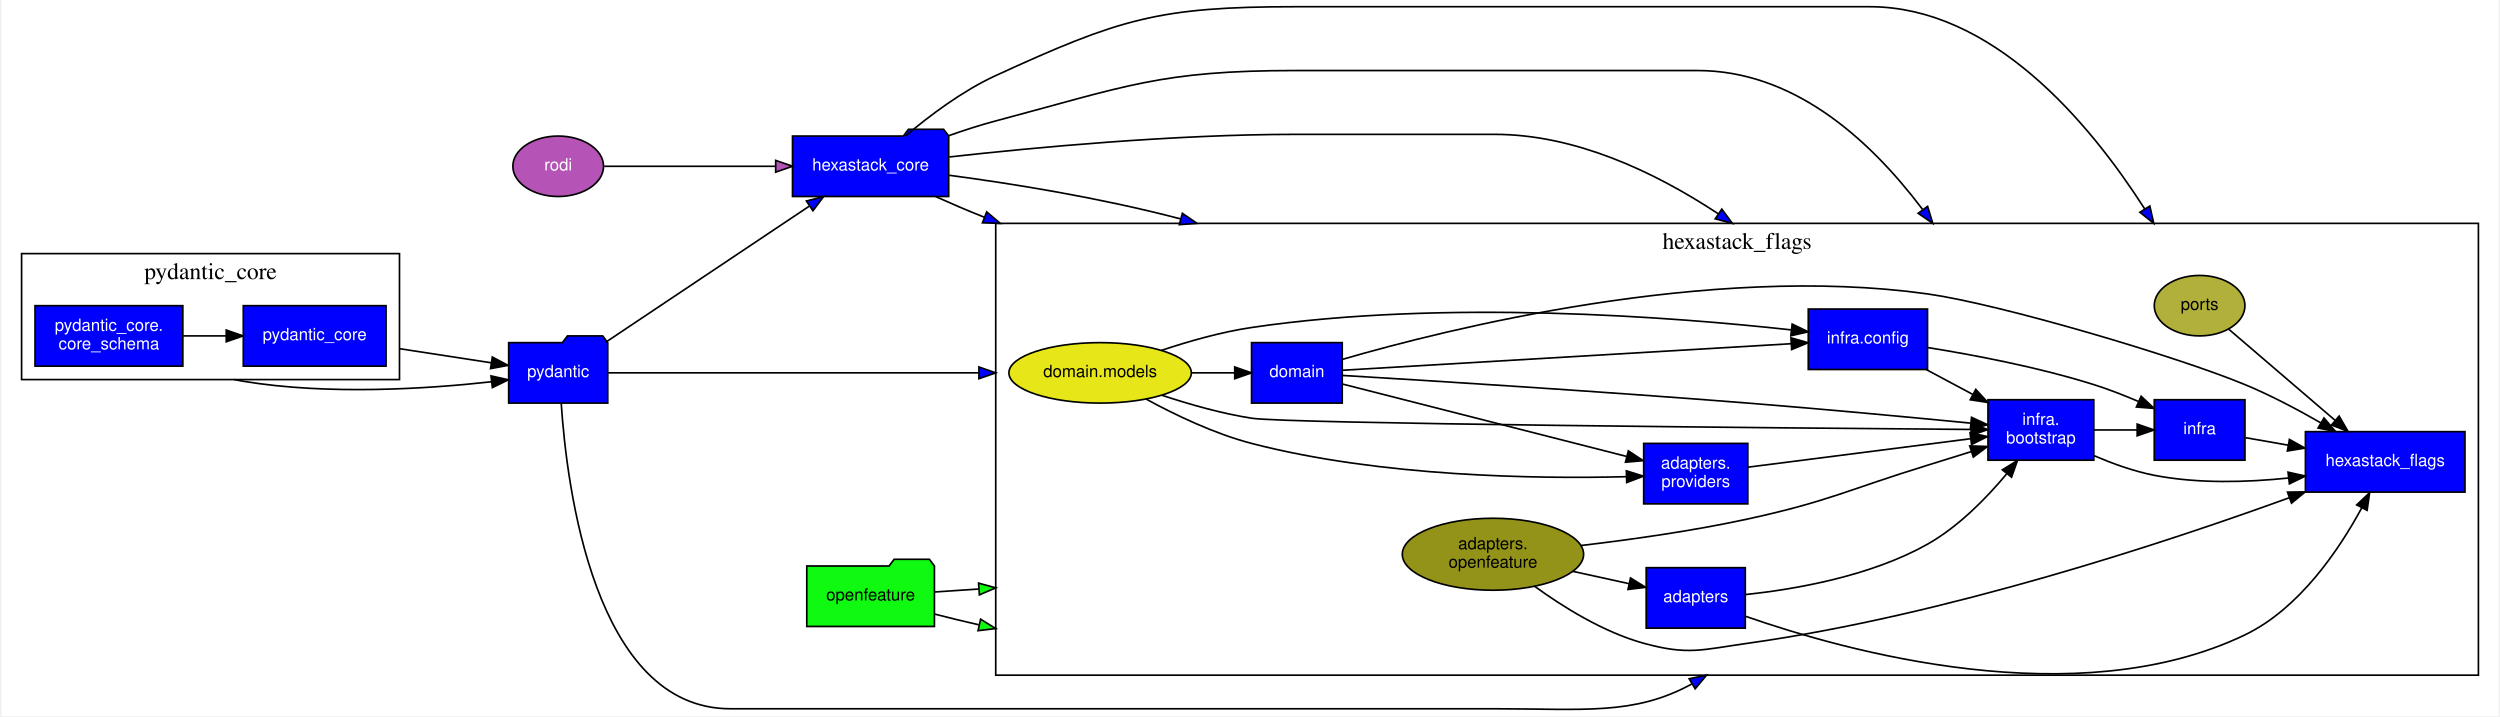
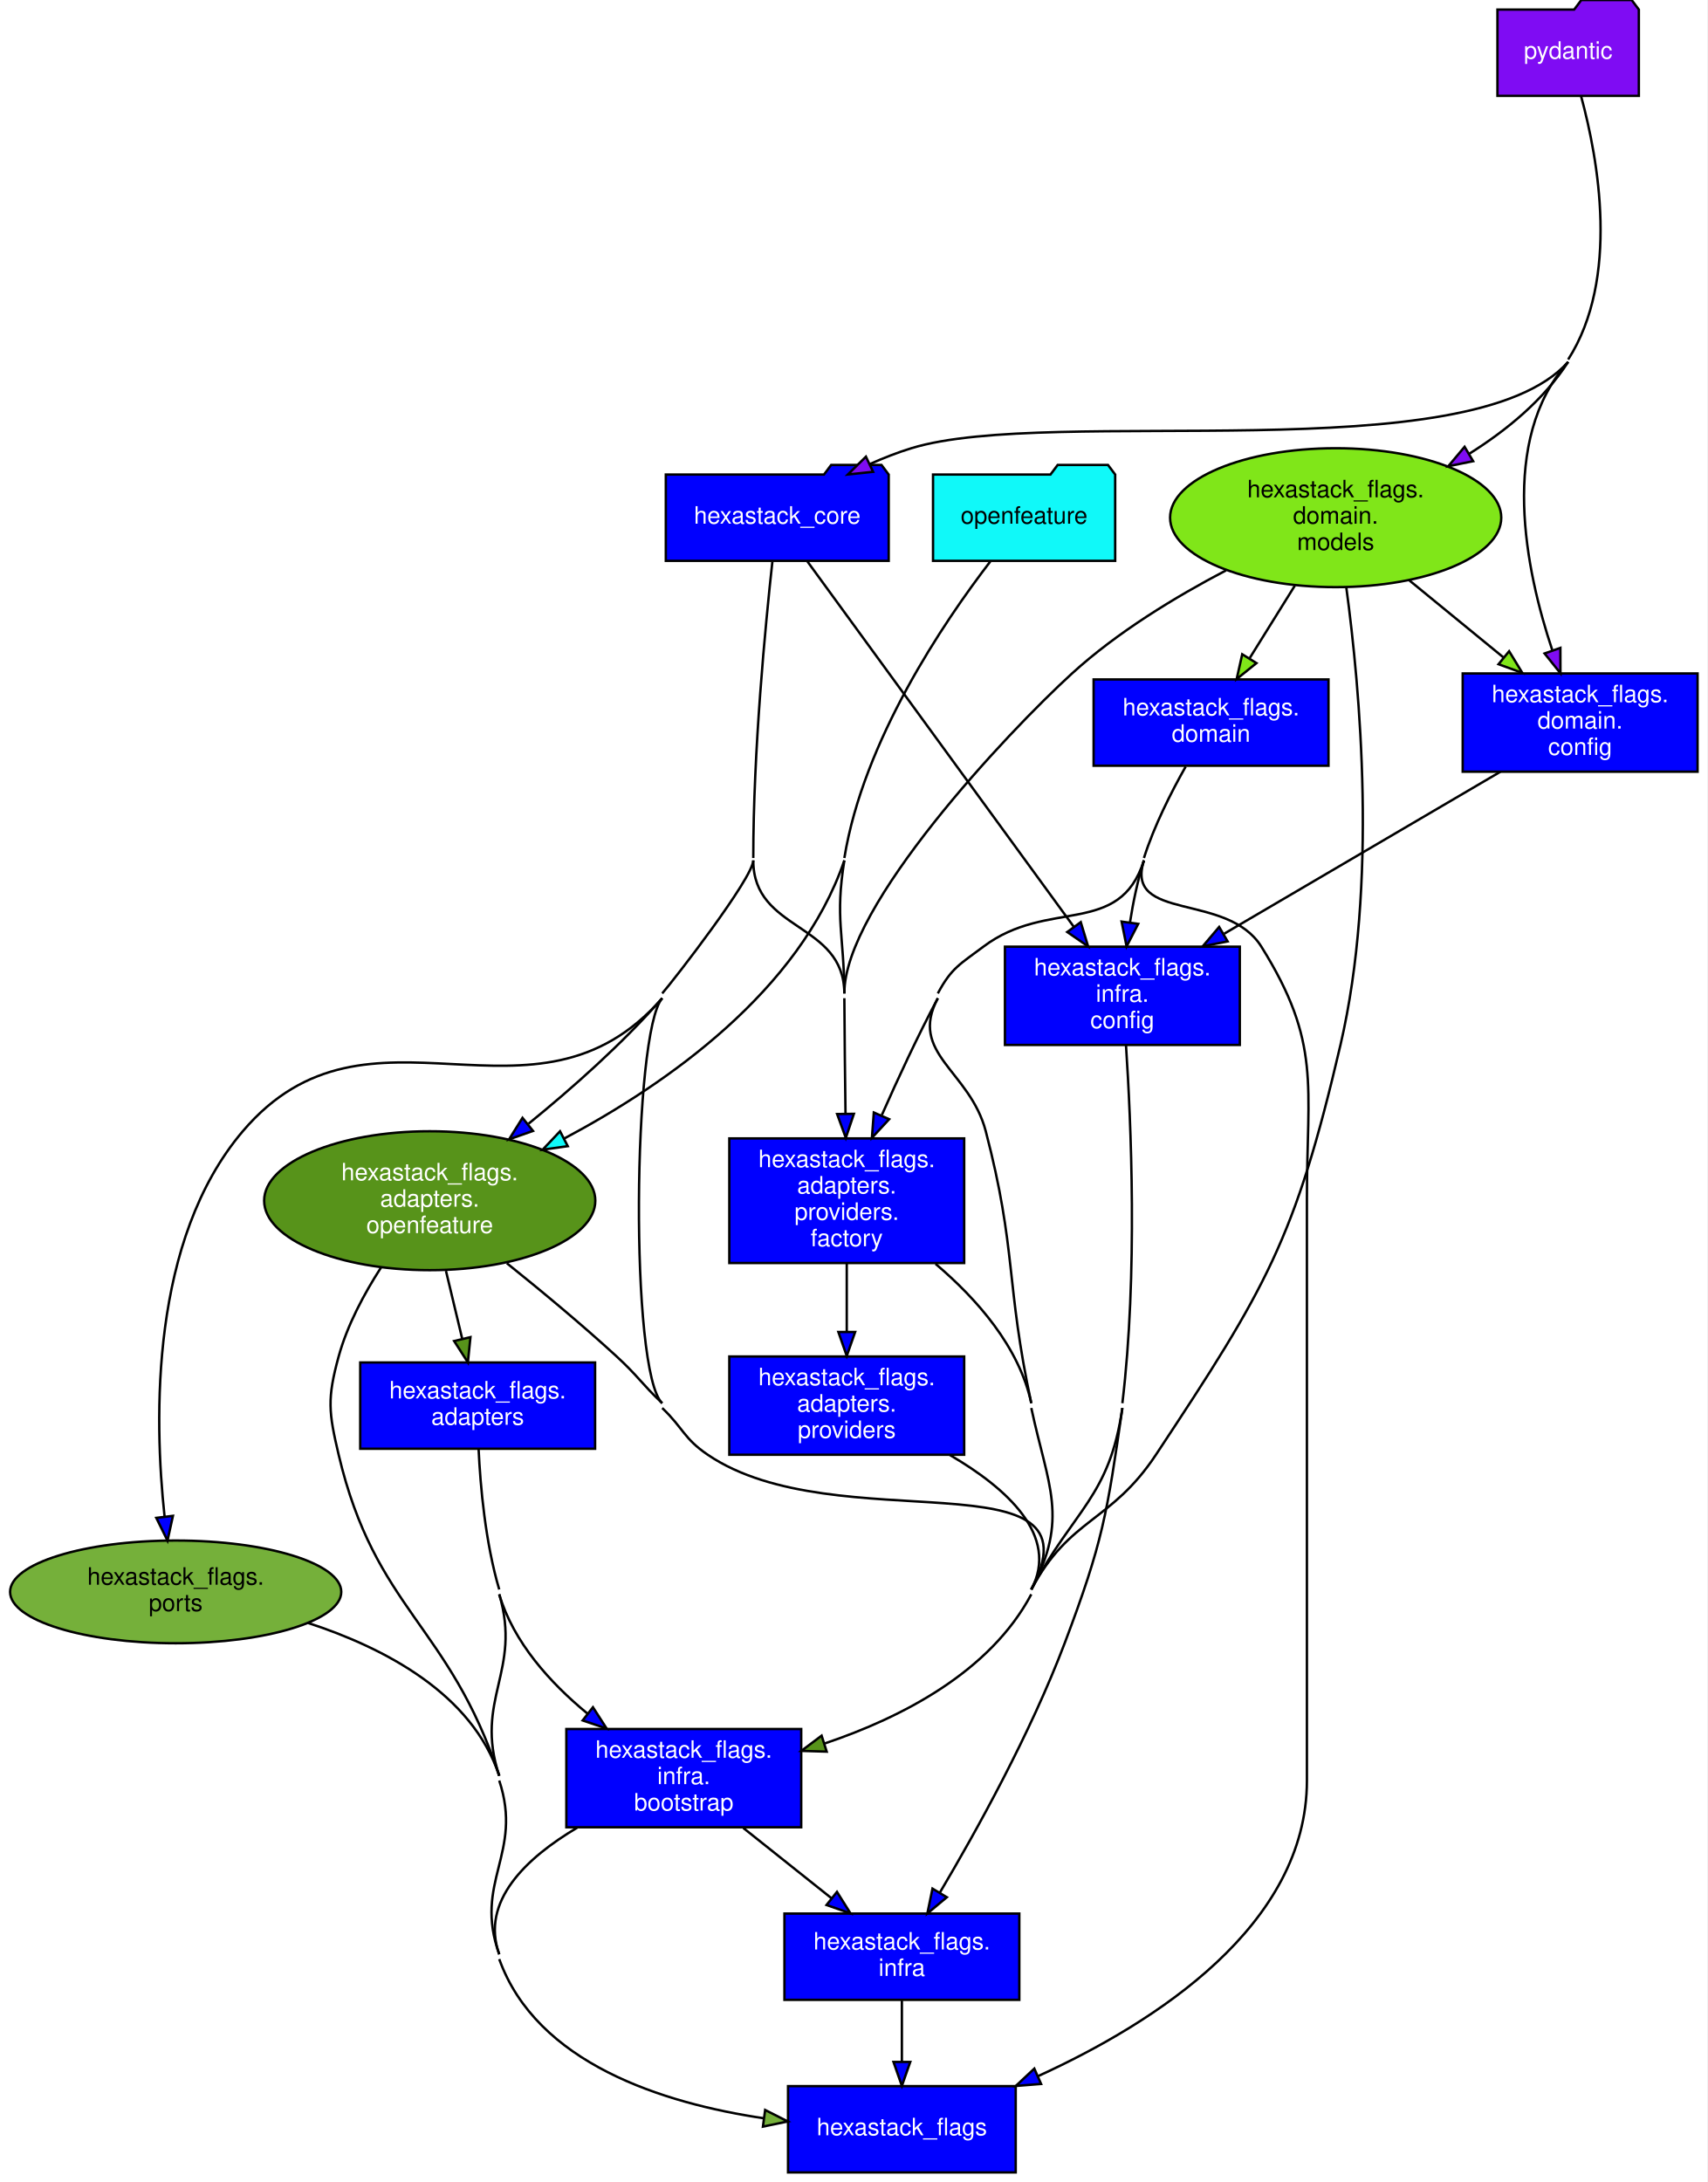
- <svg xmlns="http://www.w3.org/2000/svg" width="1487pt" height="426pt" viewBox="0.00 0.00 1486.79 426.43">
-   <g id="graph0" class="graph" transform="scale(1 1) rotate(0) translate(4 422.43)">
+ <svg xmlns="http://www.w3.org/2000/svg" width="712pt" height="910pt" viewBox="0.00 0.00 712.30 910.39">
+   <g id="graph0" class="graph" transform="scale(1 1) rotate(0) translate(4 906.39)">
    <style>.edge&gt;path:hover{stroke-width:8}</style>
-     <polygon fill="white" stroke="transparent" points="-4,4 -4,-422.43 1482.79,-422.43 1482.79,4 -4,4" />
-     <g id="clust1" class="cluster">
-       <style>.edge&gt;path:hover{stroke-width:8}</style>
-       <polygon fill="none" stroke="black" points="588,-20.43 588,-289.43 1470.79,-289.43 1470.79,-20.43 588,-20.43" />
-       <text text-anchor="middle" x="1029.4" y="-274.23" font-family="Times,serif" font-size="14.00">hexastack_flags</text>
-     </g>
-     <g id="clust2" class="cluster">
-       <style>.edge&gt;path:hover{stroke-width:8}</style>
-       <polygon fill="none" stroke="black" points="8,-196.43 8,-271.43 233,-271.43 233,-196.43 8,-196.43" />
-       <text text-anchor="middle" x="120.5" y="-256.23" font-family="Times,serif" font-size="14.00">pydantic_core</text>
-     </g>
+     <polygon fill="white" stroke="transparent" points="-4,4 -4,-906.39 708.3,-906.39 708.3,4 -4,4" />
    <g id="node1" class="node">
      <style>.edge&gt;path:hover{stroke-width:8}</style>
-       <polygon fill="blue" stroke="black" points="1462.79,-165.43 1367.79,-165.43 1367.79,-129.43 1462.79,-129.43 1462.79,-165.43" />
-       <text text-anchor="middle" x="1415.29" y="-144.93" font-family="Helvetica,sans-Serif" font-size="10.00" fill="white">hexastack_flags</text>
+       <polygon fill="blue" stroke="black" points="366.8,-708.4 363.8,-712.4 342.8,-712.4 339.8,-708.4 273.8,-708.4 273.8,-672.4 366.8,-672.4 366.8,-708.4" />
+       <text text-anchor="middle" x="320.3" y="-687.9" font-family="Helvetica,sans-Serif" font-size="10.00" fill="white">hexastack_core</text>
+     </g>
+     <g id="node4" class="node">
+       <style>.edge&gt;path:hover{stroke-width:8}</style>
+       <ellipse fill="#57931a" stroke="black" cx="175.3" cy="-405.42" rx="69.09" ry="28.98" />
+       <text text-anchor="middle" x="175.3" y="-413.92" font-family="Helvetica,sans-Serif" font-size="10.00" fill="#ffffff">hexastack_flags.</text>
+       <text text-anchor="middle" x="175.3" y="-402.92" font-family="Helvetica,sans-Serif" font-size="10.00" fill="#ffffff">adapters.</text>
+       <text text-anchor="middle" x="175.3" y="-391.92" font-family="Helvetica,sans-Serif" font-size="10.00" fill="#ffffff">openfeature</text>
+     </g>
+     <g id="edge1" class="edge">
+       <style>.edge&gt;path:hover{stroke-width:8}</style>
+       <path fill="none" stroke="black" d="M272.3,-489.91C255.69,-470.9 234.72,-452.32 216.53,-437.54" />
+       <polygon fill="blue" stroke="black" points="218.39,-434.54 208.39,-431.02 214.01,-440 218.39,-434.54" />
+     </g>
+     <g id="node6" class="node">
+       <style>.edge&gt;path:hover{stroke-width:8}</style>
+       <polygon fill="blue" stroke="black" points="398.3,-431.42 300.3,-431.42 300.3,-379.42 398.3,-379.42 398.3,-431.42" />
+       <text text-anchor="middle" x="349.3" y="-419.42" font-family="Helvetica,sans-Serif" font-size="10.00" fill="white">hexastack_flags.</text>
+       <text text-anchor="middle" x="349.3" y="-408.42" font-family="Helvetica,sans-Serif" font-size="10.00" fill="white">adapters.</text>
+       <text text-anchor="middle" x="349.3" y="-397.42" font-family="Helvetica,sans-Serif" font-size="10.00" fill="white">providers.</text>
+       <text text-anchor="middle" x="349.3" y="-386.42" font-family="Helvetica,sans-Serif" font-size="10.00" fill="white">factory</text>
+     </g>
+     <g id="edge2" class="edge">
+       <style>.edge&gt;path:hover{stroke-width:8}</style>
+       <path fill="none" stroke="black" d="M310.3,-547.41C310.3,-517.51 348.12,-521.8 348.3,-491.91" />
+       <path fill="none" stroke="black" d="M348.3,-489.91C348.39,-474.16 348.58,-456.74 348.78,-441.91" />
+       <polygon fill="blue" stroke="black" points="352.28,-441.67 348.91,-431.63 345.28,-441.58 352.28,-441.67" />
+     </g>
+     <g id="node11" class="node">
+       <style>.edge&gt;path:hover{stroke-width:8}</style>
+       <polygon fill="blue" stroke="black" points="330.3,-185 232.3,-185 232.3,-144 330.3,-144 330.3,-185" />
+       <text text-anchor="middle" x="281.3" y="-173" font-family="Helvetica,sans-Serif" font-size="10.00" fill="white">hexastack_flags.</text>
+       <text text-anchor="middle" x="281.3" y="-162" font-family="Helvetica,sans-Serif" font-size="10.00" fill="white">infra.</text>
+       <text text-anchor="middle" x="281.3" y="-151" font-family="Helvetica,sans-Serif" font-size="10.00" fill="white">bootstrap</text>
+     </g>
+     <g id="edge3" class="edge">
+       <style>.edge&gt;path:hover{stroke-width:8}</style>
+       <path fill="none" stroke="black" d="M272.3,-489.91C260.01,-475.71 258.7,-333.88 272.3,-320.93" />
+     </g>
+     <g id="node12" class="node">
+       <style>.edge&gt;path:hover{stroke-width:8}</style>
+       <polygon fill="blue" stroke="black" points="513.3,-511.41 415.3,-511.41 415.3,-470.41 513.3,-470.41 513.3,-511.41" />
+       <text text-anchor="middle" x="464.3" y="-499.41" font-family="Helvetica,sans-Serif" font-size="10.00" fill="white">hexastack_flags.</text>
+       <text text-anchor="middle" x="464.3" y="-488.41" font-family="Helvetica,sans-Serif" font-size="10.00" fill="white">infra.</text>
+       <text text-anchor="middle" x="464.3" y="-477.41" font-family="Helvetica,sans-Serif" font-size="10.00" fill="white">config</text>
+     </g>
+     <g id="edge4" class="edge">
+       <style>.edge&gt;path:hover{stroke-width:8}</style>
+       <path fill="none" stroke="black" d="M332.82,-672.22C357.74,-638.05 413.7,-561.29 443.96,-519.8" />
+       <polygon fill="blue" stroke="black" points="446.94,-521.65 450.01,-511.51 441.29,-517.53 446.94,-521.65" />
+     </g>
+     <g id="node13" class="node">
+       <style>.edge&gt;path:hover{stroke-width:8}</style>
+       <ellipse fill="#75b03a" stroke="black" cx="69.3" cy="-242.21" rx="69.09" ry="21.43" />
+       <text text-anchor="middle" x="69.3" y="-245.21" font-family="Helvetica,sans-Serif" font-size="10.00" fill="#000000">hexastack_flags.</text>
+       <text text-anchor="middle" x="69.3" y="-234.21" font-family="Helvetica,sans-Serif" font-size="10.00" fill="#000000">ports</text>
+     </g>
+     <g id="edge5" class="edge">
+       <style>.edge&gt;path:hover{stroke-width:8}</style>
+       <path fill="none" stroke="black" d="M318.27,-672.06C315.35,-645.49 310.3,-593.07 310.3,-548.41" />
+       <path fill="none" stroke="black" d="M310.3,-547.41C310.1,-539.94 277.21,-497.54 272.3,-491.91" />
+       <path fill="none" stroke="black" d="M272.3,-489.91C218.6,-428.47 150.15,-496.58 97.3,-434.41 58.82,-389.15 60.18,-315.02 64.67,-273.61" />
+       <polygon fill="blue" stroke="black" points="68.16,-273.94 65.89,-263.59 61.21,-273.09 68.16,-273.94" />
    </g>
    <g id="node2" class="node">
      <style>.edge&gt;path:hover{stroke-width:8}</style>
-       <polygon fill="blue" stroke="black" points="1034.29,-84.43 975.29,-84.43 975.29,-48.43 1034.29,-48.43 1034.29,-84.43" />
-       <text text-anchor="middle" x="1004.79" y="-63.93" font-family="Helvetica,sans-Serif" font-size="10.00" fill="white">adapters</text>
+       <polygon fill="blue" stroke="black" points="419.8,-36 324.8,-36 324.8,0 419.8,0 419.8,-36" />
+       <text text-anchor="middle" x="372.3" y="-15.5" font-family="Helvetica,sans-Serif" font-size="10.00" fill="white">hexastack_flags</text>
+     </g>
+     <g id="node3" class="node">
+       <style>.edge&gt;path:hover{stroke-width:8}</style>
+       <polygon fill="blue" stroke="black" points="244.3,-337.93 146.3,-337.93 146.3,-301.93 244.3,-301.93 244.3,-337.93" />
+       <text text-anchor="middle" x="195.3" y="-322.93" font-family="Helvetica,sans-Serif" font-size="10.00" fill="white">hexastack_flags.</text>
+       <text text-anchor="middle" x="195.3" y="-311.93" font-family="Helvetica,sans-Serif" font-size="10.00" fill="white">adapters</text>
    </g>
    <g id="edge6" class="edge">
      <style>.edge&gt;path:hover{stroke-width:8}</style>
-       <path fill="none" stroke="black" d="M1034.61,-55.44C1093.72,-34.77 1231.57,3.7 1331.79,-44.43 1364.21,-60 1387.89,-95.2 1401.36,-120.1" />
-       <polygon fill="#000000" stroke="black" points="1398.3,-121.81 1406.02,-129.08 1404.52,-118.59 1398.3,-121.81" />
+       <path fill="none" stroke="black" d="M195.69,-301.76C196.43,-286.19 198.51,-262.76 204.3,-243.21" />
+       <path fill="none" stroke="black" d="M204.3,-241.21C213.84,-208.95 193.74,-197.45 204.3,-165.5" />
+     </g>
+     <g id="edge7" class="edge">
+       <style>.edge&gt;path:hover{stroke-width:8}</style>
+       <path fill="none" stroke="black" d="M204.3,-241.21C210.23,-221.16 225.61,-204.2 241.08,-191.46" />
+       <polygon fill="blue" stroke="black" points="243.4,-194.09 249.13,-185.18 239.1,-188.57 243.4,-194.09" />
+     </g>
+     <g id="edge8" class="edge">
+       <style>.edge&gt;path:hover{stroke-width:8}</style>
+       <path fill="none" stroke="black" d="M154.98,-377.55C147.93,-366.63 140.89,-353.51 137.3,-340.43 132.47,-322.85 133.11,-317.16 137.3,-299.43 152.59,-234.65 183.41,-228.69 204.3,-165.5" />
+     </g>
+     <g id="edge9" class="edge">
+       <style>.edge&gt;path:hover{stroke-width:8}</style>
+       <path fill="none" stroke="black" d="M182.07,-376.15C184.25,-367.04 186.66,-356.97 188.82,-347.95" />
+       <polygon fill="#57931a" stroke="black" points="192.29,-348.5 191.22,-337.96 185.48,-346.87 192.29,-348.5" />
+     </g>
+     <g id="edge10" class="edge">
+       <style>.edge&gt;path:hover{stroke-width:8}</style>
+       <path fill="none" stroke="black" d="M207.47,-379.35C221.81,-367.85 238.72,-353.81 253.3,-340.43 262.21,-332.24 263.53,-329.27 272.3,-320.93" />
+       <path fill="none" stroke="black" d="M272.3,-318.93C281.06,-310.58 281.29,-306.22 291.3,-299.43 345.07,-262.92 456.78,-300.62 426.3,-243.21" />
+       <path fill="none" stroke="black" d="M426.3,-241.21C409.1,-208.82 372.35,-189.84 340.16,-178.99" />
+       <polygon fill="#57931a" stroke="black" points="340.93,-175.56 330.34,-175.87 338.81,-182.23 340.93,-175.56" />
+     </g>
+     <g id="node5" class="node">
+       <style>.edge&gt;path:hover{stroke-width:8}</style>
+       <polygon fill="blue" stroke="black" points="398.3,-340.43 300.3,-340.43 300.3,-299.43 398.3,-299.43 398.3,-340.43" />
+       <text text-anchor="middle" x="349.3" y="-328.43" font-family="Helvetica,sans-Serif" font-size="10.00" fill="white">hexastack_flags.</text>
+       <text text-anchor="middle" x="349.3" y="-317.43" font-family="Helvetica,sans-Serif" font-size="10.00" fill="white">adapters.</text>
+       <text text-anchor="middle" x="349.3" y="-306.43" font-family="Helvetica,sans-Serif" font-size="10.00" fill="white">providers</text>
+     </g>
+     <g id="edge11" class="edge">
+       <style>.edge&gt;path:hover{stroke-width:8}</style>
+       <path fill="none" stroke="black" d="M392.34,-299.31C415.94,-285.55 438.21,-265.65 426.3,-243.21" />
+     </g>
+     <g id="edge12" class="edge">
+       <style>.edge&gt;path:hover{stroke-width:8}</style>
+       <path fill="none" stroke="black" d="M349.3,-379.37C349.3,-370.36 349.3,-360.12 349.3,-350.75" />
+       <polygon fill="blue" stroke="black" points="352.8,-350.65 349.3,-340.65 345.8,-350.65 352.8,-350.65" />
+     </g>
+     <g id="edge13" class="edge">
+       <style>.edge&gt;path:hover{stroke-width:8}</style>
+       <path fill="none" stroke="black" d="M386.35,-379.07C403.52,-364.51 421.24,-344.45 426.3,-320.93" />
+       <path fill="none" stroke="black" d="M426.3,-318.93C433.36,-286.03 442.08,-272.93 426.3,-243.21" />
+     </g>
+     <g id="node7" class="node">
+       <style>.edge&gt;path:hover{stroke-width:8}</style>
+       <polygon fill="blue" stroke="black" points="550.3,-622.91 452.3,-622.91 452.3,-586.91 550.3,-586.91 550.3,-622.91" />
+       <text text-anchor="middle" x="501.3" y="-607.91" font-family="Helvetica,sans-Serif" font-size="10.00" fill="white">hexastack_flags.</text>
+       <text text-anchor="middle" x="501.3" y="-596.91" font-family="Helvetica,sans-Serif" font-size="10.00" fill="white">domain</text>
+     </g>
+     <g id="edge14" class="edge">
+       <style>.edge&gt;path:hover{stroke-width:8}</style>
+       <path fill="none" stroke="black" d="M473.3,-547.41C465.14,-521.65 507.99,-534.33 522.3,-511.41 547.41,-471.18 541.3,-453.84 541.3,-406.42 541.3,-406.42 541.3,-406.42 541.3,-163.5 541.3,-103.12 478.2,-62.58 429.12,-40.17" />
+       <polygon fill="blue" stroke="black" points="430.38,-36.91 419.82,-36.07 427.56,-43.31 430.38,-36.91" />
+     </g>
+     <g id="edge15" class="edge">
+       <style>.edge&gt;path:hover{stroke-width:8}</style>
+       <path fill="none" stroke="black" d="M490.7,-586.53C484.69,-575.89 477.53,-561.78 473.3,-548.41" />
+       <path fill="none" stroke="black" d="M473.3,-547.41C463.09,-515.18 433.29,-531.75 406.3,-511.41 396.63,-504.13 392.99,-502.59 387.3,-491.91" />
+       <path fill="none" stroke="black" d="M387.3,-489.91C378.94,-474.23 370.65,-456.36 363.95,-441.19" />
+       <polygon fill="blue" stroke="black" points="367,-439.43 359.8,-431.66 360.59,-442.22 367,-439.43" />
+     </g>
+     <g id="edge16" class="edge">
+       <style>.edge&gt;path:hover{stroke-width:8}</style>
+       <path fill="none" stroke="black" d="M387.3,-489.91C374.96,-466.77 400.66,-459.77 407.3,-434.41 420.24,-384.94 415.56,-370.92 426.3,-320.93" />
+     </g>
+     <g id="edge17" class="edge">
+       <style>.edge&gt;path:hover{stroke-width:8}</style>
+       <path fill="none" stroke="black" d="M473.3,-547.41C470.68,-539.14 468.79,-529.92 467.45,-521.41" />
+       <polygon fill="blue" stroke="black" points="470.91,-520.92 466.06,-511.5 463.98,-521.88 470.91,-520.92" />
    </g>
    <g id="node8" class="node">
      <style>.edge&gt;path:hover{stroke-width:8}</style>
-       <polygon fill="blue" stroke="black" points="1241.79,-184.43 1178.79,-184.43 1178.79,-148.43 1241.79,-148.43 1241.79,-184.43" />
-       <text text-anchor="middle" x="1210.29" y="-169.43" font-family="Helvetica,sans-Serif" font-size="10.00" fill="white">infra.</text>
-       <text text-anchor="middle" x="1210.29" y="-158.43" font-family="Helvetica,sans-Serif" font-size="10.00" fill="white">bootstrap</text>
-     </g>
-     <g id="edge7" class="edge">
-       <style>.edge&gt;path:hover{stroke-width:8}</style>
-       <path fill="none" stroke="black" d="M1034.51,-68.44C1063.46,-71.5 1108.64,-79.19 1142.79,-98.43 1161.19,-108.8 1177.81,-125.78 1189.83,-140.18" />
-       <polygon fill="#000000" stroke="black" points="1187.36,-142.69 1196.35,-148.29 1192.81,-138.31 1187.36,-142.69" />
-     </g>
-     <g id="node3" class="node">
-       <style>.edge&gt;path:hover{stroke-width:8}</style>
-       <ellipse fill="#93931a" stroke="black" cx="884.05" cy="-92.43" rx="53.98" ry="21.43" />
-       <text text-anchor="middle" x="884.05" y="-95.43" font-family="Helvetica,sans-Serif" font-size="10.00" fill="#000000">adapters.</text>
-       <text text-anchor="middle" x="884.05" y="-84.43" font-family="Helvetica,sans-Serif" font-size="10.00" fill="#000000">openfeature</text>
-     </g>
-     <g id="edge8" class="edge">
-       <style>.edge&gt;path:hover{stroke-width:8}</style>
-       <path fill="none" stroke="black" d="M908.65,-73.5C925.65,-61.12 949.75,-46.07 973.79,-39.43 1000.36,-32.11 1008.5,-35.62 1035.79,-39.43 1153.19,-55.86 1285.27,-99.61 1358.24,-126.11" />
-       <polygon fill="#000000" stroke="black" points="1357.11,-129.43 1367.7,-129.58 1359.51,-122.85 1357.11,-129.43" />
-     </g>
-     <g id="edge9" class="edge">
-       <style>.edge&gt;path:hover{stroke-width:8}</style>
-       <path fill="none" stroke="black" d="M931.3,-82.31C942.45,-79.87 954.26,-77.28 965.03,-74.92" />
-       <polygon fill="#000000" stroke="black" points="965.96,-78.3 974.98,-72.74 964.46,-71.46 965.96,-78.3" />
-     </g>
-     <g id="edge10" class="edge">
-       <style>.edge&gt;path:hover{stroke-width:8}</style>
-       <path fill="none" stroke="black" d="M936.33,-97.62C965.65,-101.07 1003.01,-106.29 1035.79,-113.43 1084.29,-124 1095.35,-130.85 1142.79,-145.43 1151.2,-148.02 1160.18,-150.82 1168.74,-153.52" />
-       <polygon fill="#000000" stroke="black" points="1167.94,-156.94 1178.53,-156.61 1170.05,-150.26 1167.94,-156.94" />
-     </g>
-     <g id="node4" class="node">
-       <style>.edge&gt;path:hover{stroke-width:8}</style>
-       <polygon fill="blue" stroke="black" points="1035.79,-158.43 973.79,-158.43 973.79,-122.43 1035.79,-122.43 1035.79,-158.43" />
-       <text text-anchor="middle" x="1004.79" y="-143.43" font-family="Helvetica,sans-Serif" font-size="10.00" fill="white">adapters.</text>
-       <text text-anchor="middle" x="1004.79" y="-132.43" font-family="Helvetica,sans-Serif" font-size="10.00" fill="white">providers</text>
-     </g>
-     <g id="edge11" class="edge">
-       <style>.edge&gt;path:hover{stroke-width:8}</style>
-       <path fill="none" stroke="black" d="M1035.82,-144.27C1070.94,-148.76 1129.24,-156.21 1168.45,-161.22" />
-       <polygon fill="#000000" stroke="black" points="1168.11,-164.7 1178.48,-162.5 1169,-157.76 1168.11,-164.7" />
-     </g>
-     <g id="node5" class="node">
-       <style>.edge&gt;path:hover{stroke-width:8}</style>
-       <polygon fill="blue" stroke="black" points="794.31,-218.43 740.31,-218.43 740.31,-182.43 794.31,-182.43 794.31,-218.43" />
-       <text text-anchor="middle" x="767.31" y="-197.93" font-family="Helvetica,sans-Serif" font-size="10.00" fill="white">domain</text>
-     </g>
-     <g id="edge12" class="edge">
-       <style>.edge&gt;path:hover{stroke-width:8}</style>
-       <path fill="none" stroke="black" d="M794.68,-208.54C855.89,-226.31 1012.36,-265.7 1142.79,-247.43 1186.05,-241.38 1291.45,-210.18 1331.79,-193.43 1347.08,-187.09 1363.13,-178.6 1376.97,-170.64" />
-       <polygon fill="#000000" stroke="black" points="1378.85,-173.6 1385.71,-165.52 1375.32,-167.56 1378.85,-173.6" />
-     </g>
-     <g id="edge13" class="edge">
-       <style>.edge&gt;path:hover{stroke-width:8}</style>
-       <path fill="none" stroke="black" d="M794.41,-193.78C835.44,-183.33 915.32,-162.98 963.68,-150.65" />
-       <polygon fill="#000000" stroke="black" points="964.67,-154.01 973.5,-148.15 962.95,-147.23 964.67,-154.01" />
-     </g>
-     <g id="edge14" class="edge">
-       <style>.edge&gt;path:hover{stroke-width:8}</style>
-       <path fill="none" stroke="black" d="M794.53,-198.89C842.45,-196.01 947.41,-189.48 1035.79,-182.43 1081.16,-178.82 1133.12,-173.93 1168.26,-170.51" />
-       <polygon fill="#000000" stroke="black" points="1168.99,-173.95 1178.6,-169.5 1168.31,-166.99 1168.99,-173.95" />
+       <polygon fill="blue" stroke="black" points="704.3,-625.41 606.3,-625.41 606.3,-584.41 704.3,-584.41 704.3,-625.41" />
+       <text text-anchor="middle" x="655.3" y="-613.41" font-family="Helvetica,sans-Serif" font-size="10.00" fill="white">hexastack_flags.</text>
+       <text text-anchor="middle" x="655.3" y="-602.41" font-family="Helvetica,sans-Serif" font-size="10.00" fill="white">domain.</text>
+       <text text-anchor="middle" x="655.3" y="-591.41" font-family="Helvetica,sans-Serif" font-size="10.00" fill="white">config</text>
+     </g>
+     <g id="edge18" class="edge">
+       <style>.edge&gt;path:hover{stroke-width:8}</style>
+       <path fill="none" stroke="black" d="M622.03,-584.4C590.04,-565.64 541.56,-537.22 506.8,-516.83" />
+       <polygon fill="blue" stroke="black" points="508.22,-513.61 497.83,-511.57 504.68,-519.65 508.22,-513.61" />
    </g>
    <g id="node9" class="node">
      <style>.edge&gt;path:hover{stroke-width:8}</style>
-       <polygon fill="blue" stroke="black" points="1142.79,-238.43 1071.79,-238.43 1071.79,-202.43 1142.79,-202.43 1142.79,-238.43" />
-       <text text-anchor="middle" x="1107.29" y="-217.93" font-family="Helvetica,sans-Serif" font-size="10.00" fill="white">infra.config</text>
-     </g>
-     <g id="edge15" class="edge">
-       <style>.edge&gt;path:hover{stroke-width:8}</style>
-       <path fill="none" stroke="black" d="M794.55,-201.99C852.13,-205.39 990.11,-213.56 1061.62,-217.79" />
-       <polygon fill="#000000" stroke="black" points="1061.48,-221.29 1071.67,-218.39 1061.9,-214.3 1061.48,-221.29" />
-     </g>
-     <g id="node6" class="node">
-       <style>.edge&gt;path:hover{stroke-width:8}</style>
-       <ellipse fill="#e6e619" stroke="black" cx="650.16" cy="-200.43" rx="54.31" ry="18" />
-       <text text-anchor="middle" x="650.16" y="-197.93" font-family="Helvetica,sans-Serif" font-size="10.00" fill="#000000">domain.models</text>
-     </g>
-     <g id="edge16" class="edge">
-       <style>.edge&gt;path:hover{stroke-width:8}</style>
-       <path fill="none" stroke="black" d="M677.48,-184.84C694.74,-175.44 718.12,-164.2 740.31,-158.43 817.33,-138.42 911.01,-137.27 963.37,-138.61" />
-       <polygon fill="#000000" stroke="black" points="963.48,-142.11 973.58,-138.91 963.69,-135.11 963.48,-142.11" />
-     </g>
-     <g id="edge17" class="edge">
-       <style>.edge&gt;path:hover{stroke-width:8}</style>
-       <path fill="none" stroke="black" d="M704.35,-200.43C713.04,-200.43 721.86,-200.43 730.02,-200.43" />
-       <polygon fill="#000000" stroke="black" points="730.29,-203.93 740.29,-200.43 730.29,-196.93 730.29,-203.93" />
-     </g>
-     <g id="edge18" class="edge">
-       <style>.edge&gt;path:hover{stroke-width:8}</style>
-       <path fill="none" stroke="black" d="M687.06,-187.06C703.11,-181.74 722.42,-176.22 740.31,-173.43 761.26,-170.17 1058.56,-167.58 1168.67,-166.73" />
-       <polygon fill="#000000" stroke="black" points="1168.75,-170.23 1178.72,-166.66 1168.7,-163.23 1168.75,-170.23" />
+       <ellipse fill="#80e619" stroke="black" cx="553.3" cy="-690.4" rx="69.09" ry="28.98" />
+       <text text-anchor="middle" x="553.3" y="-698.9" font-family="Helvetica,sans-Serif" font-size="10.00" fill="#000000">hexastack_flags.</text>
+       <text text-anchor="middle" x="553.3" y="-687.9" font-family="Helvetica,sans-Serif" font-size="10.00" fill="#000000">domain.</text>
+       <text text-anchor="middle" x="553.3" y="-676.9" font-family="Helvetica,sans-Serif" font-size="10.00" fill="#000000">models</text>
    </g>
    <g id="edge19" class="edge">
      <style>.edge&gt;path:hover{stroke-width:8}</style>
-       <path fill="none" stroke="black" d="M686.61,-213.79C702.75,-219.18 722.24,-224.76 740.31,-227.43 855.12,-244.44 992.38,-233.62 1061.63,-226.02" />
-       <polygon fill="#000000" stroke="black" points="1062.2,-229.48 1071.74,-224.88 1061.41,-222.52 1062.2,-229.48" />
-     </g>
-     <g id="node7" class="node">
-       <style>.edge&gt;path:hover{stroke-width:8}</style>
-       <polygon fill="blue" stroke="black" points="1331.79,-184.43 1277.79,-184.43 1277.79,-148.43 1331.79,-148.43 1331.79,-184.43" />
-       <text text-anchor="middle" x="1304.79" y="-163.93" font-family="Helvetica,sans-Serif" font-size="10.00" fill="white">infra</text>
+       <path fill="none" stroke="black" d="M507.57,-668.42C486.59,-657.44 462.23,-642.68 443.3,-625.41 416.4,-600.87 348.08,-528.32 348.3,-491.91" />
    </g>
    <g id="edge20" class="edge">
      <style>.edge&gt;path:hover{stroke-width:8}</style>
-       <path fill="none" stroke="black" d="M1332.06,-161.84C1339.81,-160.48 1348.6,-158.94 1357.49,-157.38" />
-       <polygon fill="#000000" stroke="black" points="1358.26,-160.8 1367.51,-155.63 1357.05,-153.91 1358.26,-160.8" />
+       <path fill="none" stroke="black" d="M536.27,-662.06C530.21,-652.33 523.41,-641.41 517.42,-631.8" />
+       <polygon fill="#80e619" stroke="black" points="520.25,-629.72 511.99,-623.08 514.31,-633.42 520.25,-629.72" />
    </g>
    <g id="edge21" class="edge">
      <style>.edge&gt;path:hover{stroke-width:8}</style>
-       <path fill="none" stroke="black" d="M1241.99,-151.09C1253,-146.37 1265.69,-141.8 1277.79,-139.43 1303.8,-134.36 1333.08,-135.23 1357.83,-137.83" />
-       <polygon fill="#000000" stroke="black" points="1357.45,-141.3 1367.78,-138.99 1358.26,-134.35 1357.45,-141.3" />
+       <path fill="none" stroke="black" d="M583.9,-664.35C596.32,-654.18 610.67,-642.44 623.23,-632.15" />
+       <polygon fill="#80e619" stroke="black" points="625.67,-634.68 631.19,-625.64 621.24,-629.26 625.67,-634.68" />
    </g>
    <g id="edge22" class="edge">
      <style>.edge&gt;path:hover{stroke-width:8}</style>
-       <path fill="none" stroke="black" d="M1241.84,-166.43C1250.07,-166.43 1259.05,-166.43 1267.56,-166.43" />
-       <polygon fill="#000000" stroke="black" points="1267.62,-169.93 1277.62,-166.43 1267.62,-162.93 1267.62,-169.93" />
+       <path fill="none" stroke="black" d="M557.74,-661.28C563.45,-619.15 570.93,-537.43 555.3,-470.41 536.37,-389.24 524.3,-368.92 478.3,-299.43 459.51,-271.05 442.26,-273.27 426.3,-243.21" />
+     </g>
+     <g id="node10" class="node">
+       <style>.edge&gt;path:hover{stroke-width:8}</style>
+       <polygon fill="blue" stroke="black" points="421.3,-108 323.3,-108 323.3,-72 421.3,-72 421.3,-108" />
+       <text text-anchor="middle" x="372.3" y="-93" font-family="Helvetica,sans-Serif" font-size="10.00" fill="white">hexastack_flags.</text>
+       <text text-anchor="middle" x="372.3" y="-82" font-family="Helvetica,sans-Serif" font-size="10.00" fill="white">infra</text>
    </g>
    <g id="edge23" class="edge">
      <style>.edge&gt;path:hover{stroke-width:8}</style>
-       <path fill="none" stroke="black" d="M1142.82,-215.51C1170.07,-211.13 1208.87,-203.81 1241.79,-193.43 1250.58,-190.67 1259.81,-187.06 1268.38,-183.39" />
-       <polygon fill="#000000" stroke="black" points="1269.99,-186.5 1277.71,-179.25 1267.15,-180.1 1269.99,-186.5" />
+       <path fill="none" stroke="black" d="M372.3,-71.7C372.3,-63.98 372.3,-54.71 372.3,-46.11" />
+       <polygon fill="blue" stroke="black" points="375.8,-46.1 372.3,-36.1 368.8,-46.1 375.8,-46.1" />
    </g>
    <g id="edge24" class="edge">
      <style>.edge&gt;path:hover{stroke-width:8}</style>
-       <path fill="none" stroke="black" d="M1142.21,-202.3C1151.06,-197.57 1160.68,-192.43 1169.8,-187.55" />
-       <polygon fill="#000000" stroke="black" points="1171.53,-190.59 1178.7,-182.79 1168.23,-184.42 1171.53,-190.59" />
-     </g>
-     <g id="node10" class="node">
-       <style>.edge&gt;path:hover{stroke-width:8}</style>
-       <ellipse fill="#b0b03a" stroke="black" cx="1304.79" cy="-240.43" rx="27" ry="18" />
-       <text text-anchor="middle" x="1304.79" y="-237.93" font-family="Helvetica,sans-Serif" font-size="10.00" fill="#000000">ports</text>
+       <path fill="none" stroke="black" d="M236.84,-143.84C215.61,-131.25 196.36,-113.12 204.3,-91" />
    </g>
    <g id="edge25" class="edge">
      <style>.edge&gt;path:hover{stroke-width:8}</style>
-       <path fill="none" stroke="black" d="M1322.27,-226.31C1339.02,-211.96 1365.3,-189.43 1385.5,-172.12" />
-       <polygon fill="#000000" stroke="black" points="1387.87,-174.7 1393.18,-165.53 1383.31,-169.38 1387.87,-174.7" />
-     </g>
-     <g id="node11" class="node">
-       <style>.edge&gt;path:hover{stroke-width:8}</style>
-       <polygon fill="blue" stroke="black" points="225,-240.43 140,-240.43 140,-204.43 225,-204.43 225,-240.43" />
-       <text text-anchor="middle" x="182.5" y="-219.93" font-family="Helvetica,sans-Serif" font-size="10.00" fill="white">pydantic_core</text>
+       <path fill="none" stroke="black" d="M306.16,-143.69C317.54,-134.63 331.09,-123.83 342.96,-114.37" />
+       <polygon fill="blue" stroke="black" points="345.22,-117.05 350.86,-108.08 340.86,-111.57 345.22,-117.05" />
+     </g>
+     <g id="edge26" class="edge">
+       <style>.edge&gt;path:hover{stroke-width:8}</style>
+       <path fill="none" stroke="black" d="M464.3,-318.93C457.9,-274.57 456.13,-262.92 440.3,-221 426.03,-183.23 403.36,-142.38 388.16,-116.76" />
+       <polygon fill="blue" stroke="black" points="391.07,-114.81 382.93,-108.04 385.07,-118.41 391.07,-114.81" />
+     </g>
+     <g id="edge27" class="edge">
+       <style>.edge&gt;path:hover{stroke-width:8}</style>
+       <path fill="none" stroke="black" d="M465.81,-470.3C467.91,-438.72 470.77,-374.67 464.3,-320.93" />
+       <path fill="none" stroke="black" d="M464.3,-318.93C458.92,-281.66 443.95,-276.47 426.3,-243.21" />
+     </g>
+     <g id="edge28" class="edge">
+       <style>.edge&gt;path:hover{stroke-width:8}</style>
+       <path fill="none" stroke="black" d="M124.36,-229.31C156.54,-218.83 193,-199.69 204.3,-165.5" />
+       <path fill="none" stroke="black" d="M204.3,-163.5C214.41,-132.91 193.42,-121.33 204.3,-91" />
+       <path fill="none" stroke="black" d="M204.3,-89C219.9,-45.5 272.52,-28.85 314.76,-22.58" />
+       <polygon fill="#75b03a" stroke="black" points="315.25,-26.05 324.7,-21.26 314.33,-19.11 315.25,-26.05" />
+     </g>
+     <g id="node14" class="node">
+       <style>.edge&gt;path:hover{stroke-width:8}</style>
+       <polygon fill="#10f9f9" stroke="black" points="461.3,-708.4 458.3,-712.4 437.3,-712.4 434.3,-708.4 385.3,-708.4 385.3,-672.4 461.3,-672.4 461.3,-708.4" />
+       <text text-anchor="middle" x="423.3" y="-687.9" font-family="Helvetica,sans-Serif" font-size="10.00" fill="#000000">openfeature</text>
+     </g>
+     <g id="edge29" class="edge">
+       <style>.edge&gt;path:hover{stroke-width:8}</style>
+       <path fill="none" stroke="black" d="M409.18,-672.1C389.75,-646.81 356.25,-597.4 348.3,-548.41" />
+       <path fill="none" stroke="black" d="M348.3,-547.41C329.68,-492.99 274.49,-454.28 231.39,-431.35" />
+       <polygon fill="#10f9f9" stroke="black" points="232.89,-428.18 222.4,-426.7 229.67,-434.4 232.89,-428.18" />
+     </g>
+     <g id="edge30" class="edge">
+       <style>.edge&gt;path:hover{stroke-width:8}</style>
+       <path fill="none" stroke="black" d="M348.3,-547.41C344.35,-523.06 348.15,-516.58 348.3,-491.91" />
    </g>
    <g id="node15" class="node">
      <style>.edge&gt;path:hover{stroke-width:8}</style>
-       <polygon fill="blue" stroke="black" points="357,-218.43 354,-222.43 333,-222.43 330,-218.43 298,-218.43 298,-182.43 357,-182.43 357,-218.43" />
-       <text text-anchor="middle" x="327.5" y="-197.93" font-family="Helvetica,sans-Serif" font-size="10.00" fill="white">pydantic</text>
+       <polygon fill="#7f0cf3" stroke="black" points="679.8,-902.39 676.8,-906.39 655.8,-906.39 652.8,-902.39 620.8,-902.39 620.8,-866.39 679.8,-866.39 679.8,-902.39" />
+       <text text-anchor="middle" x="650.3" y="-881.89" font-family="Helvetica,sans-Serif" font-size="10.00" fill="#ffffff">pydantic</text>
    </g>
    <g id="edge31" class="edge">
      <style>.edge&gt;path:hover{stroke-width:8}</style>
-       <path fill="none" stroke="black" d="M233,-214.82C250.88,-212.07 270.81,-209 287.65,-206.41" />
-       <polygon fill="#000000" stroke="black" points="288.28,-209.86 297.63,-204.88 287.22,-202.94 288.28,-209.86" />
-     </g>
-     <g id="node12" class="node">
-       <style>.edge&gt;path:hover{stroke-width:8}</style>
-       <polygon fill="blue" stroke="black" points="104,-240.43 16,-240.43 16,-204.43 104,-204.43 104,-240.43" />
-       <text text-anchor="middle" x="60" y="-225.43" font-family="Helvetica,sans-Serif" font-size="10.00" fill="white">pydantic_core.</text>
-       <text text-anchor="middle" x="60" y="-214.43" font-family="Helvetica,sans-Serif" font-size="10.00" fill="white">core_schema</text>
+       <path fill="none" stroke="black" d="M655.72,-866.16C662.81,-840.12 671.94,-790.18 650.3,-756.39" />
+       <path fill="none" stroke="black" d="M650.3,-755.39C609.5,-709.49 435.02,-737.37 376.3,-719.39 370.57,-717.64 364.72,-715.34 359.05,-712.82" />
+       <polygon fill="#7f0cf3" stroke="black" points="360.29,-709.54 349.76,-708.42 357.3,-715.86 360.29,-709.54" />
+     </g>
+     <g id="edge32" class="edge">
+       <style>.edge&gt;path:hover{stroke-width:8}</style>
+       <path fill="none" stroke="black" d="M650.3,-755.39C621.3,-722.76 632.54,-668.53 643.68,-635.13" />
+       <polygon fill="#7f0cf3" stroke="black" points="647.06,-636.08 647.09,-625.48 640.46,-633.75 647.06,-636.08" />
    </g>
    <g id="edge33" class="edge">
      <style>.edge&gt;path:hover{stroke-width:8}</style>
-       <path fill="none" stroke="black" d="M104.16,-222.43C112.42,-222.43 121.15,-222.43 129.64,-222.43" />
-       <polygon fill="#000000" stroke="black" points="129.85,-225.93 139.85,-222.43 129.85,-218.93 129.85,-225.93" />
-     </g>
-     <g id="edge32" class="edge">
-       <style>.edge&gt;path:hover{stroke-width:8}</style>
-       <path fill="none" stroke="black" d="M134.56,-196.44C136.38,-196.07 138.2,-195.73 140,-195.43 190.53,-187.04 249.79,-190.92 287.72,-195.12" />
-       <polygon fill="#000000" stroke="black" points="287.49,-198.62 297.83,-196.3 288.3,-191.66 287.49,-198.62" />
-     </g>
-     <g id="node13" class="node">
-       <style>.edge&gt;path:hover{stroke-width:8}</style>
-       <polygon fill="blue" stroke="black" points="560,-341.43 557,-345.43 536,-345.43 533,-341.43 467,-341.43 467,-305.43 560,-305.43 560,-341.43" />
-       <text text-anchor="middle" x="513.5" y="-320.93" font-family="Helvetica,sans-Serif" font-size="10.00" fill="white">hexastack_core</text>
-     </g>
-     <g id="edge1" class="edge">
-       <style>.edge&gt;path:hover{stroke-width:8}</style>
-       <path fill="none" stroke="black" d="M552.27,-305.38C561.06,-301.42 570.58,-297.29 581.14,-293.11" />
-       <polygon fill="blue" stroke="black" points="582.63,-296.29 590.7,-289.43 580.11,-289.76 582.63,-296.29" />
-     </g>
-     <g id="edge2" class="edge">
-       <style>.edge&gt;path:hover{stroke-width:8}</style>
-       <path fill="none" stroke="black" d="M560.32,-318.07C596.69,-313.23 648.94,-305 698.09,-292.08" />
-       <polygon fill="blue" stroke="black" points="699.13,-295.42 707.87,-289.43 697.3,-288.67 699.13,-295.42" />
-     </g>
-     <g id="edge3" class="edge">
-       <style>.edge&gt;path:hover{stroke-width:8}</style>
-       <path fill="none" stroke="black" d="M559.56,-341.48C568.86,-344.78 578.67,-347.96 588,-350.43 665.68,-371.05 685.95,-380.43 766.31,-380.43 766.31,-380.43 766.31,-380.43 1005.79,-380.43 1061.4,-380.43 1106.41,-342.03 1139.83,-297.76" />
-       <polygon fill="blue" stroke="black" points="1142.84,-299.57 1145.93,-289.43 1137.2,-295.43 1142.84,-299.57" />
-     </g>
-     <g id="edge4" class="edge">
-       <style>.edge&gt;path:hover{stroke-width:8}</style>
-       <path fill="none" stroke="black" d="M560.37,-328.98C610.78,-334.59 694.19,-342.43 766.31,-342.43 766.31,-342.43 766.31,-342.43 885.05,-342.43 932.68,-342.43 979.7,-320.49 1018.07,-295.21" />
-       <polygon fill="blue" stroke="black" points="1020.3,-297.93 1026.62,-289.43 1016.37,-292.13 1020.3,-297.93" />
-     </g>
-     <g id="edge5" class="edge">
-       <style>.edge&gt;path:hover{stroke-width:8}</style>
-       <path fill="none" stroke="black" d="M534.29,-341.47C548.33,-353.35 568.14,-368.33 588,-377.43 661.92,-411.32 685,-418.43 766.31,-418.43 766.31,-418.43 766.31,-418.43 1108.29,-418.43 1181.18,-418.43 1238.86,-349.96 1272.16,-297.95" />
-       <polygon fill="blue" stroke="black" points="1275.15,-299.77 1277.49,-289.43 1269.22,-296.05 1275.15,-299.77" />
-     </g>
-     <g id="node14" class="node">
-       <style>.edge&gt;path:hover{stroke-width:8}</style>
-       <polygon fill="#10f910" stroke="black" points="551.5,-85.43 548.5,-89.43 527.5,-89.43 524.5,-85.43 475.5,-85.43 475.5,-49.43 551.5,-49.43 551.5,-85.43" />
-       <text text-anchor="middle" x="513.5" y="-64.93" font-family="Helvetica,sans-Serif" font-size="10.00" fill="#000000">openfeature</text>
-     </g>
-     <g id="edge26" class="edge">
-       <style>.edge&gt;path:hover{stroke-width:8}</style>
-       <path fill="none" stroke="black" d="M551.53,-69.95C559.33,-70.48 568.14,-71.07 577.73,-71.72" />
-       <polygon fill="#10f910" stroke="black" points="577.79,-75.24 588,-72.42 578.26,-68.25 577.79,-75.24" />
-     </g>
-     <g id="edge27" class="edge">
-       <style>.edge&gt;path:hover{stroke-width:8}</style>
-       <path fill="none" stroke="black" d="M551.53,-56.83C559.32,-54.81 568.18,-52.63 577.94,-50.41" />
-       <polygon fill="#10f910" stroke="black" points="579,-53.76 588,-48.18 577.48,-46.93 579,-53.76" />
-     </g>
-     <g id="edge29" class="edge">
-       <style>.edge&gt;path:hover{stroke-width:8}</style>
-       <path fill="none" stroke="black" d="M357.24,-200.43C408.34,-200.43 516.15,-200.43 585.48,-200.43" />
-       <polygon fill="blue" stroke="black" points="578,-203.94 588,-200.43 578,-196.94 578,-203.94" />
-     </g>
-     <g id="edge30" class="edge">
-       <style>.edge&gt;path:hover{stroke-width:8}</style>
-       <path fill="none" stroke="black" d="M329.3,-182.33C332.54,-133.1 348.81,-0.43 430,-0.43 430,-0.43 430,-0.43 885.05,-0.43 938.11,-0.43 968.01,3.65 1002.38,-15.15" />
-       <polygon fill="blue" stroke="black" points="1000.86,-18.31 1011.24,-20.44 1004.45,-12.31 1000.86,-18.31" />
-     </g>
-     <g id="edge28" class="edge">
-       <style>.edge&gt;path:hover{stroke-width:8}</style>
-       <path fill="none" stroke="black" d="M355.65,-218.58C387.81,-240.08 441.49,-275.97 476.94,-299.66" />
-       <polygon fill="blue" stroke="black" points="475.28,-302.76 485.54,-305.41 479.17,-296.94 475.28,-302.76" />
-     </g>
-     <g id="node16" class="node">
-       <style>.edge&gt;path:hover{stroke-width:8}</style>
-       <ellipse fill="#b653b6" stroke="black" cx="327.5" cy="-323.43" rx="27" ry="18" />
-       <text text-anchor="middle" x="327.5" y="-320.93" font-family="Helvetica,sans-Serif" font-size="10.00" fill="#ffffff">rodi</text>
-     </g>
-     <g id="edge34" class="edge">
-       <style>.edge&gt;path:hover{stroke-width:8}</style>
-       <path fill="none" stroke="black" d="M354.86,-323.43C381.34,-323.43 422.95,-323.43 456.77,-323.43" />
-       <polygon fill="#b653b6" stroke="black" points="456.99,-326.93 466.99,-323.43 456.99,-319.93 456.99,-326.93" />
+       <path fill="none" stroke="black" d="M650.3,-755.39C640.2,-739.63 624.67,-726.88 608.98,-717.04" />
+       <polygon fill="#7f0cf3" stroke="black" points="610.66,-713.97 600.28,-711.87 607.09,-719.98 610.66,-713.97" />
    </g>
  </g>
</svg>
